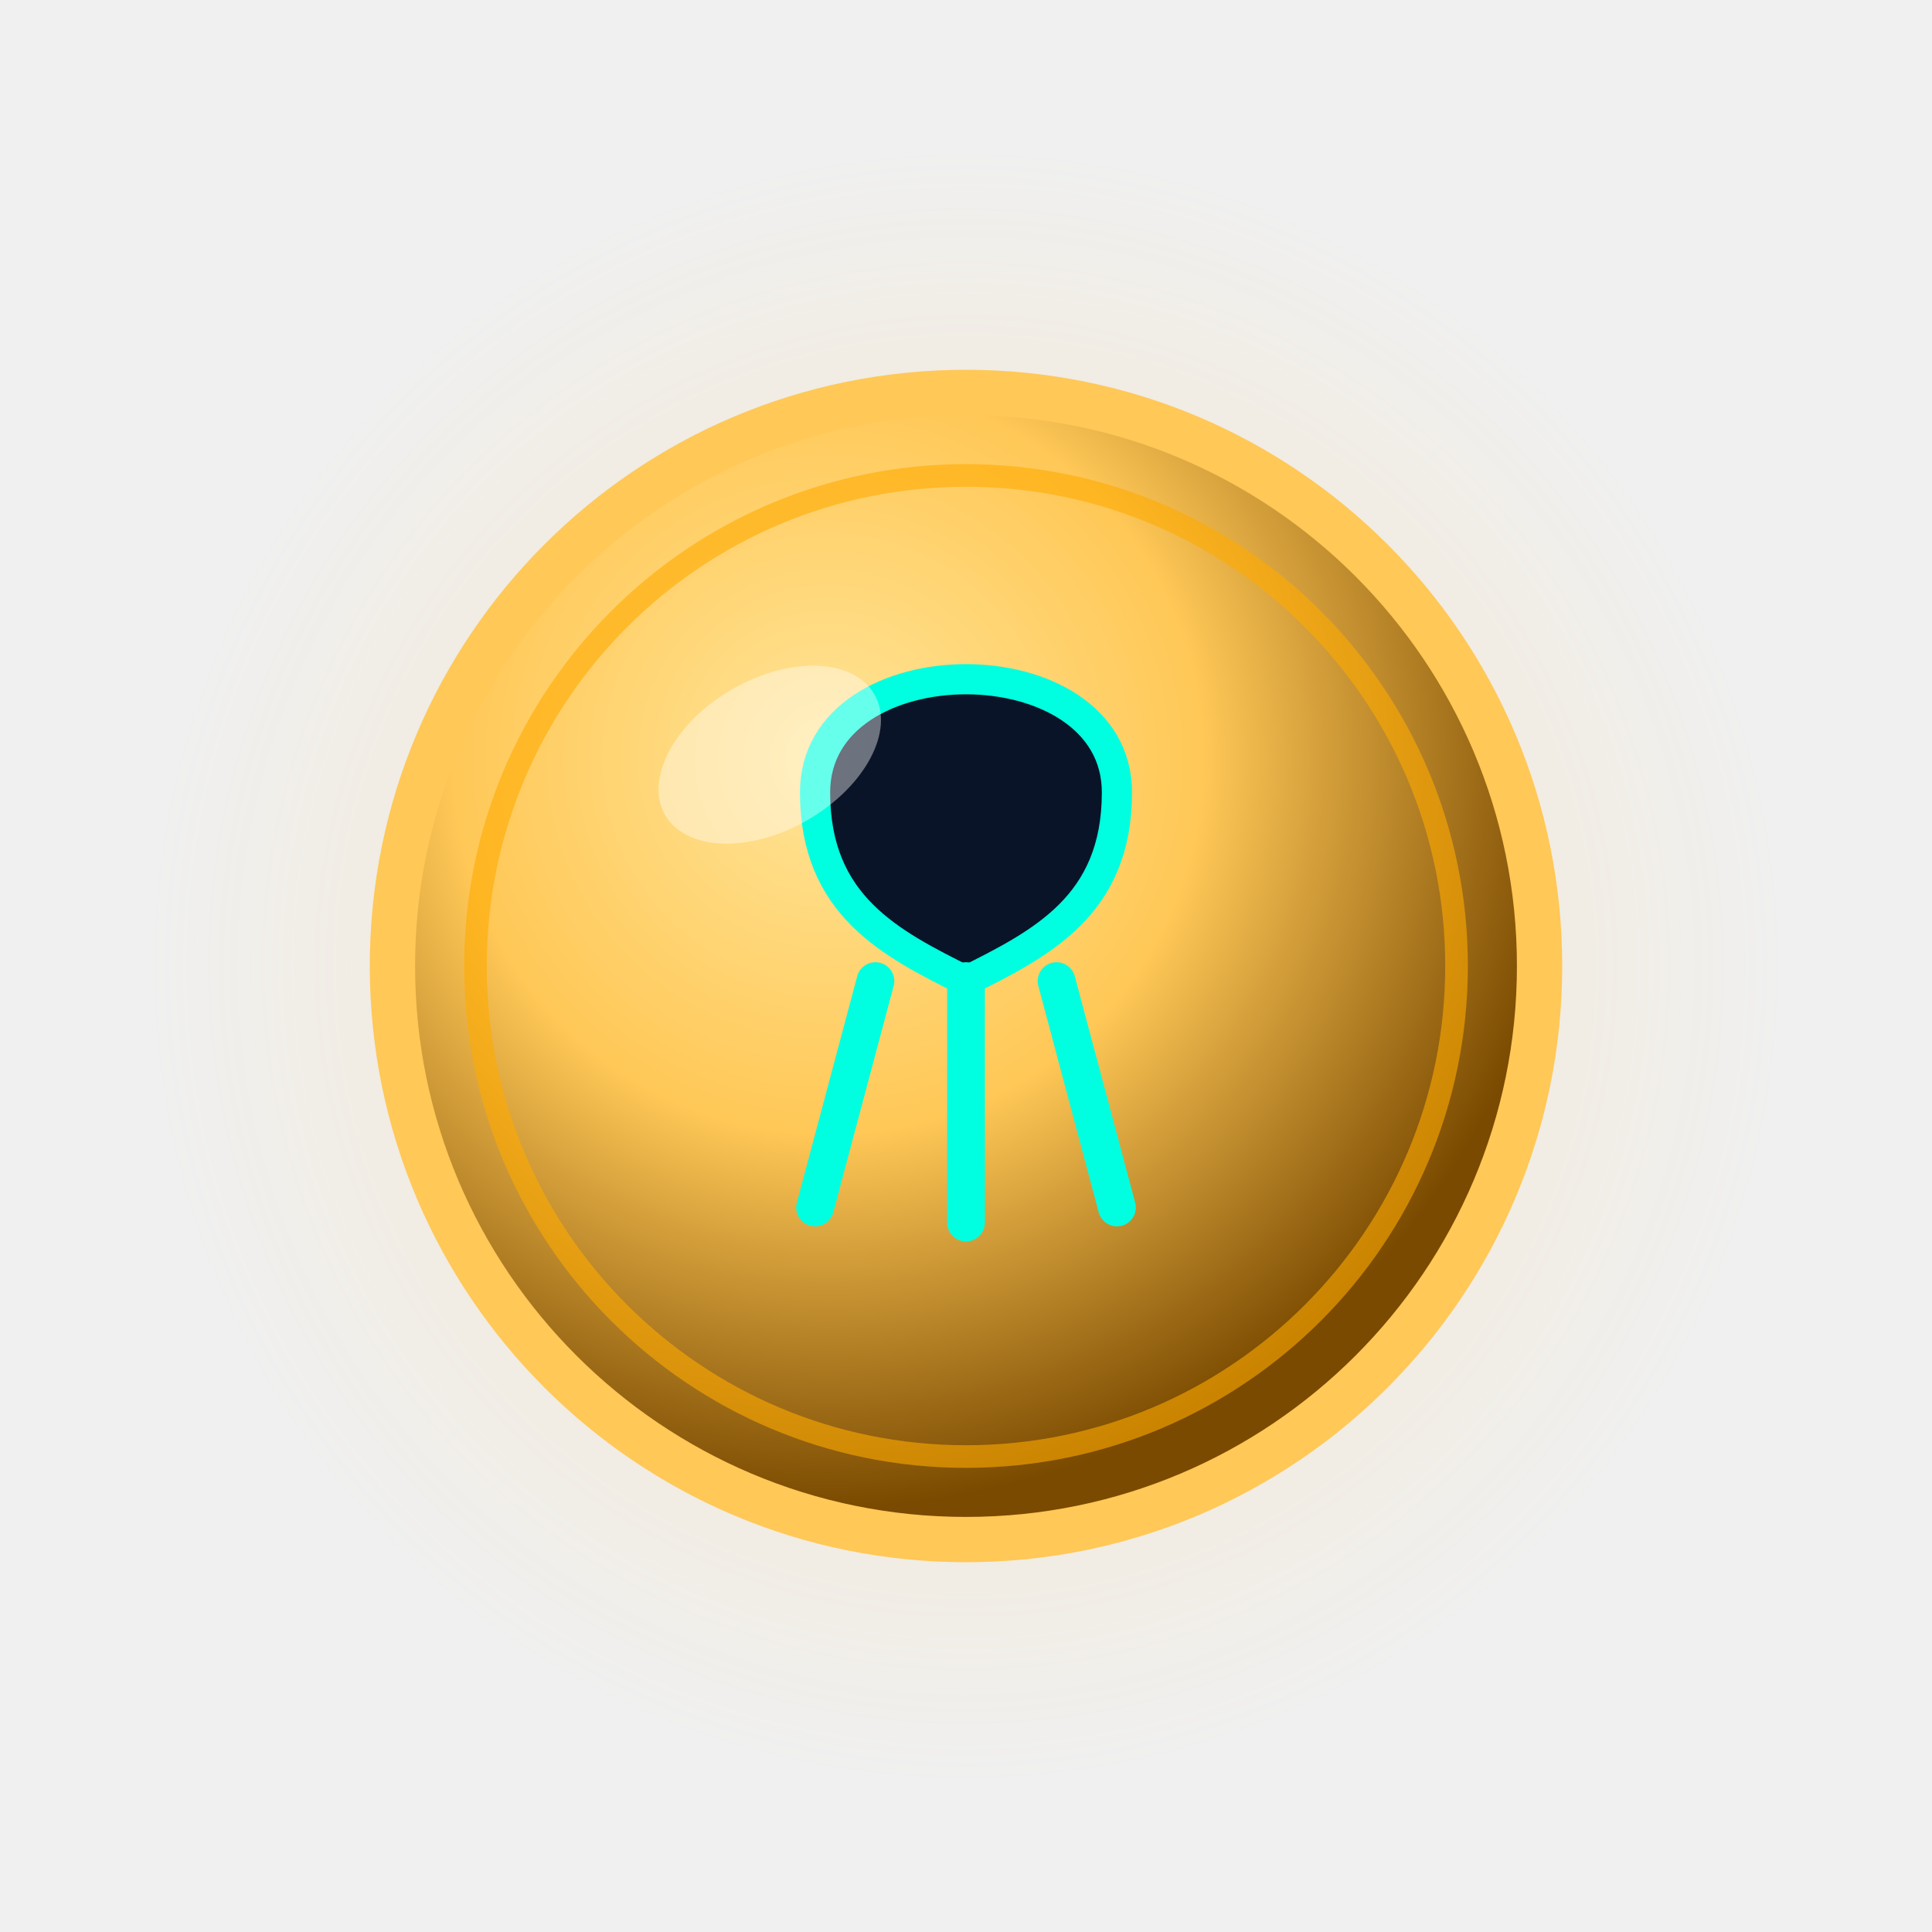
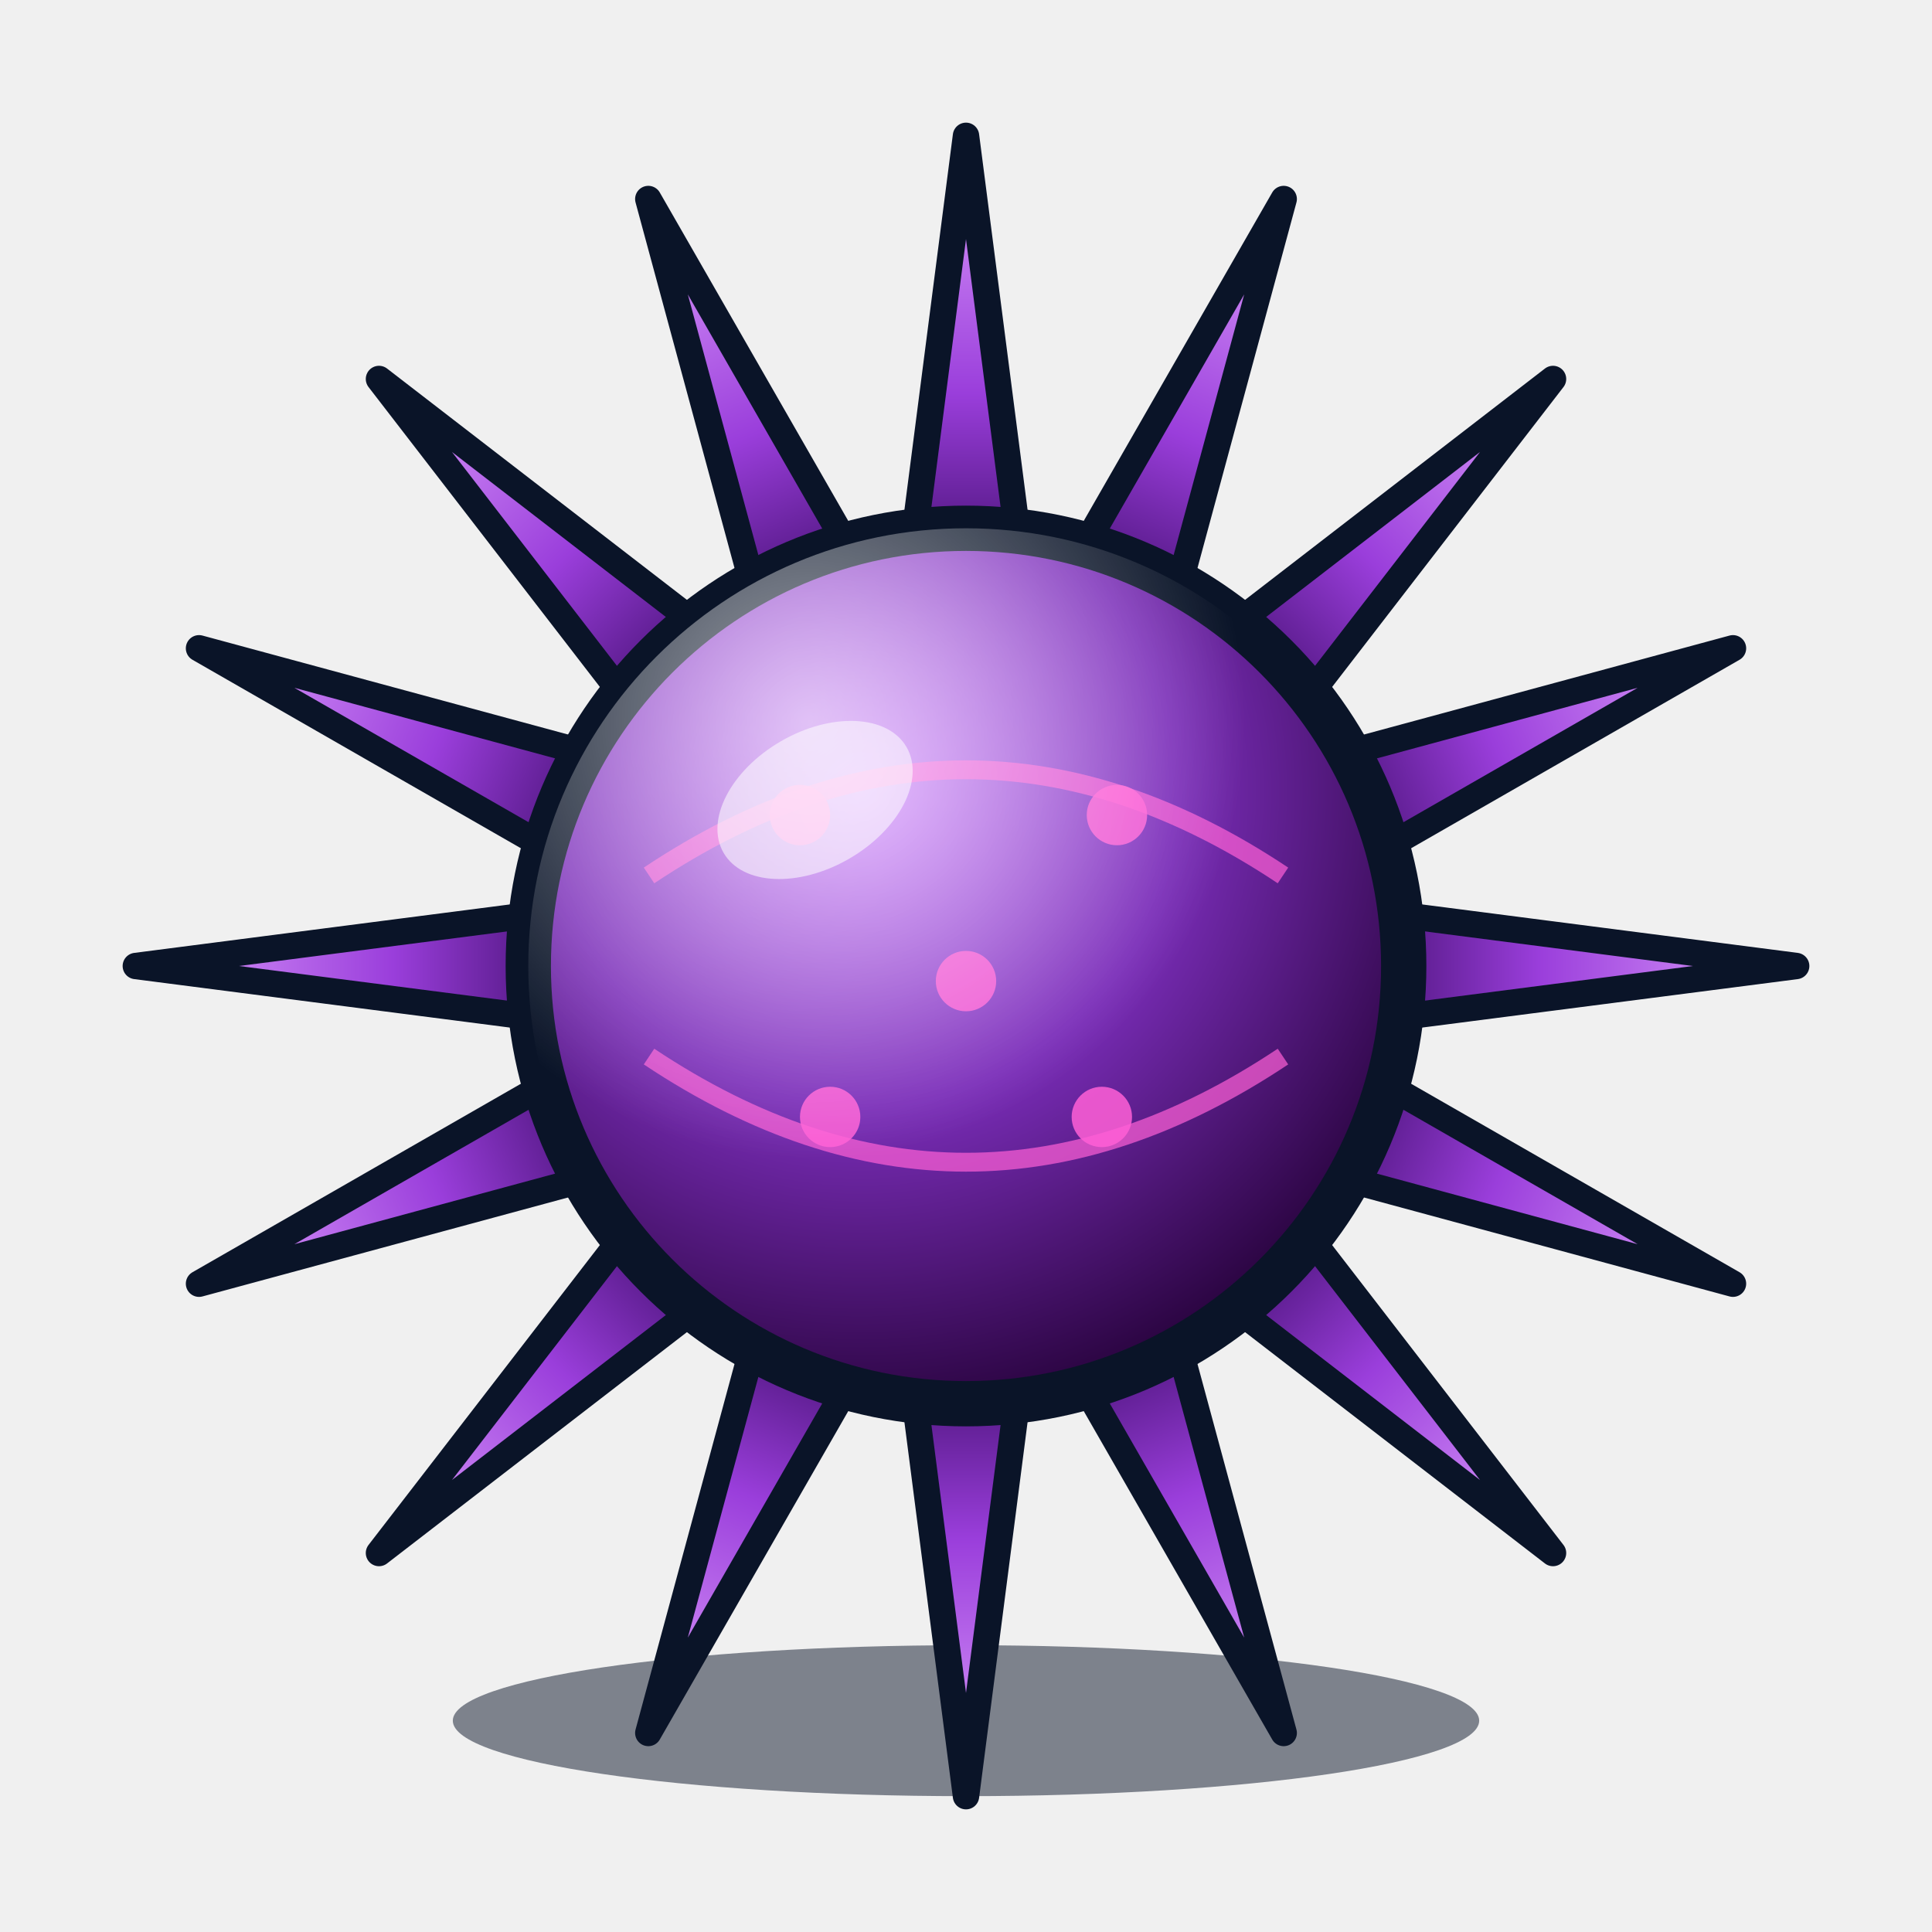
<svg xmlns="http://www.w3.org/2000/svg" viewBox="0 0 256 256" width="256" height="256">
  <defs>
-     <radialGradient id="glow4" cx="50%" cy="50%" r="50%">
-       <stop offset="0%" stop-color="#ffc857" stop-opacity="0.3" />
-       <stop offset="100%" stop-color="#ffc857" stop-opacity="0" />
+     <radialGradient id="b4p" cx="38%" cy="30%" r="72%">
+       <stop offset="0" stop-color="#c97afc" />
+       <stop offset="0.5" stop-color="#7a2db8" />
+       <stop offset="1" stop-color="#2a0440" />
    </radialGradient>
-     <radialGradient id="coin4" cx="38%" cy="32%" r="65%">
-       <stop offset="0%" stop-color="#ffe599" />
-       <stop offset="50%" stop-color="#ffc857" />
-       <stop offset="100%" stop-color="#7a4a00" />
+     <linearGradient id="b4s" x1="0" y1="0" x2="0" y2="1">
+       <stop offset="0" stop-color="#e0a2ff" />
+       <stop offset="0.55" stop-color="#9a3edb" />
+       <stop offset="1" stop-color="#360860" />
+     </linearGradient>
+     <radialGradient id="hl4" cx="32%" cy="22%" r="50%">
+       <stop offset="0" stop-color="#ffffff" stop-opacity="0.6" />
+       <stop offset="1" stop-color="#ffffff" stop-opacity="0" />
    </radialGradient>
  </defs>
-   <ellipse cx="128" cy="128" rx="110" ry="110" fill="url(#glow4)" />
-   <circle cx="128" cy="128" r="76" fill="url(#coin4)" stroke="#ffc857" stroke-width="6" />
-   <circle cx="128" cy="128" r="65" fill="none" stroke="#ffaa00" stroke-width="3" opacity="0.6" />
-   <path d="M108 105 C108 85 148 85 148 105 C148 120 138 125 128 130 C118 125 108 120 108 105 Z" fill="#0a1428" stroke="#00ffe0" stroke-width="4" stroke-linejoin="round" />
-   <line x1="116" y1="130" x2="108" y2="160" stroke="#00ffe0" stroke-width="5" stroke-linecap="round" />
-   <line x1="128" y1="130" x2="128" y2="162" stroke="#00ffe0" stroke-width="5" stroke-linecap="round" />
-   <line x1="140" y1="130" x2="148" y2="160" stroke="#00ffe0" stroke-width="5" stroke-linecap="round" />
-   <ellipse cx="102" cy="100" rx="16" ry="10" fill="white" opacity="0.4" transform="rotate(-30,102,100)" />
+   <ellipse cx="128" cy="228" rx="68" ry="10" fill="#0a1428" opacity="0.5" />
+   <g fill="url(#b4s)" stroke="#0a1428" stroke-width="3.5" stroke-linejoin="round">
+     <polygon points="128,18 120,80 136,80" />
+     <polygon points="128,18 120,80 136,80" transform="rotate(22.5 128 128)" />
+     <polygon points="128,18 120,80 136,80" transform="rotate(45 128 128)" />
+     <polygon points="128,18 120,80 136,80" transform="rotate(67.5 128 128)" />
+     <polygon points="128,18 120,80 136,80" transform="rotate(90 128 128)" />
+     <polygon points="128,18 120,80 136,80" transform="rotate(112.5 128 128)" />
+     <polygon points="128,18 120,80 136,80" transform="rotate(135 128 128)" />
+     <polygon points="128,18 120,80 136,80" transform="rotate(157.5 128 128)" />
+     <polygon points="128,18 120,80 136,80" transform="rotate(180 128 128)" />
+     <polygon points="128,18 120,80 136,80" transform="rotate(202.5 128 128)" />
+     <polygon points="128,18 120,80 136,80" transform="rotate(225 128 128)" />
+     <polygon points="128,18 120,80 136,80" transform="rotate(247.5 128 128)" />
+     <polygon points="128,18 120,80 136,80" transform="rotate(270 128 128)" />
+     <polygon points="128,18 120,80 136,80" transform="rotate(292.5 128 128)" />
+     <polygon points="128,18 120,80 136,80" transform="rotate(315 128 128)" />
+     <polygon points="128,18 120,80 136,80" transform="rotate(337.5 128 128)" />
+   </g>
+   <circle cx="128" cy="128" r="58" fill="url(#b4p)" stroke="#0a1428" stroke-width="6" />
+   <g fill="none" stroke="#ff5fd6" stroke-width="2.5" opacity="0.7">
+     <path d="M86 116 Q128 88 170 116" />
+     <path d="M86 140 Q128 168 170 140" />
+   </g>
+   <g fill="#ff5fd6" opacity="0.85">
+     <circle cx="106" cy="108" r="4" />
+     <circle cx="148" cy="108" r="4" />
+     <circle cx="128" cy="130" r="4" />
+     <circle cx="110" cy="148" r="4" />
+     <circle cx="146" cy="148" r="4" />
+   </g>
+   <circle cx="128" cy="128" r="58" fill="url(#hl4)" />
+   <ellipse cx="108" cy="106" rx="14" ry="9" fill="#ffffff" opacity="0.55" transform="rotate(-30 108 106)" />
</svg>
